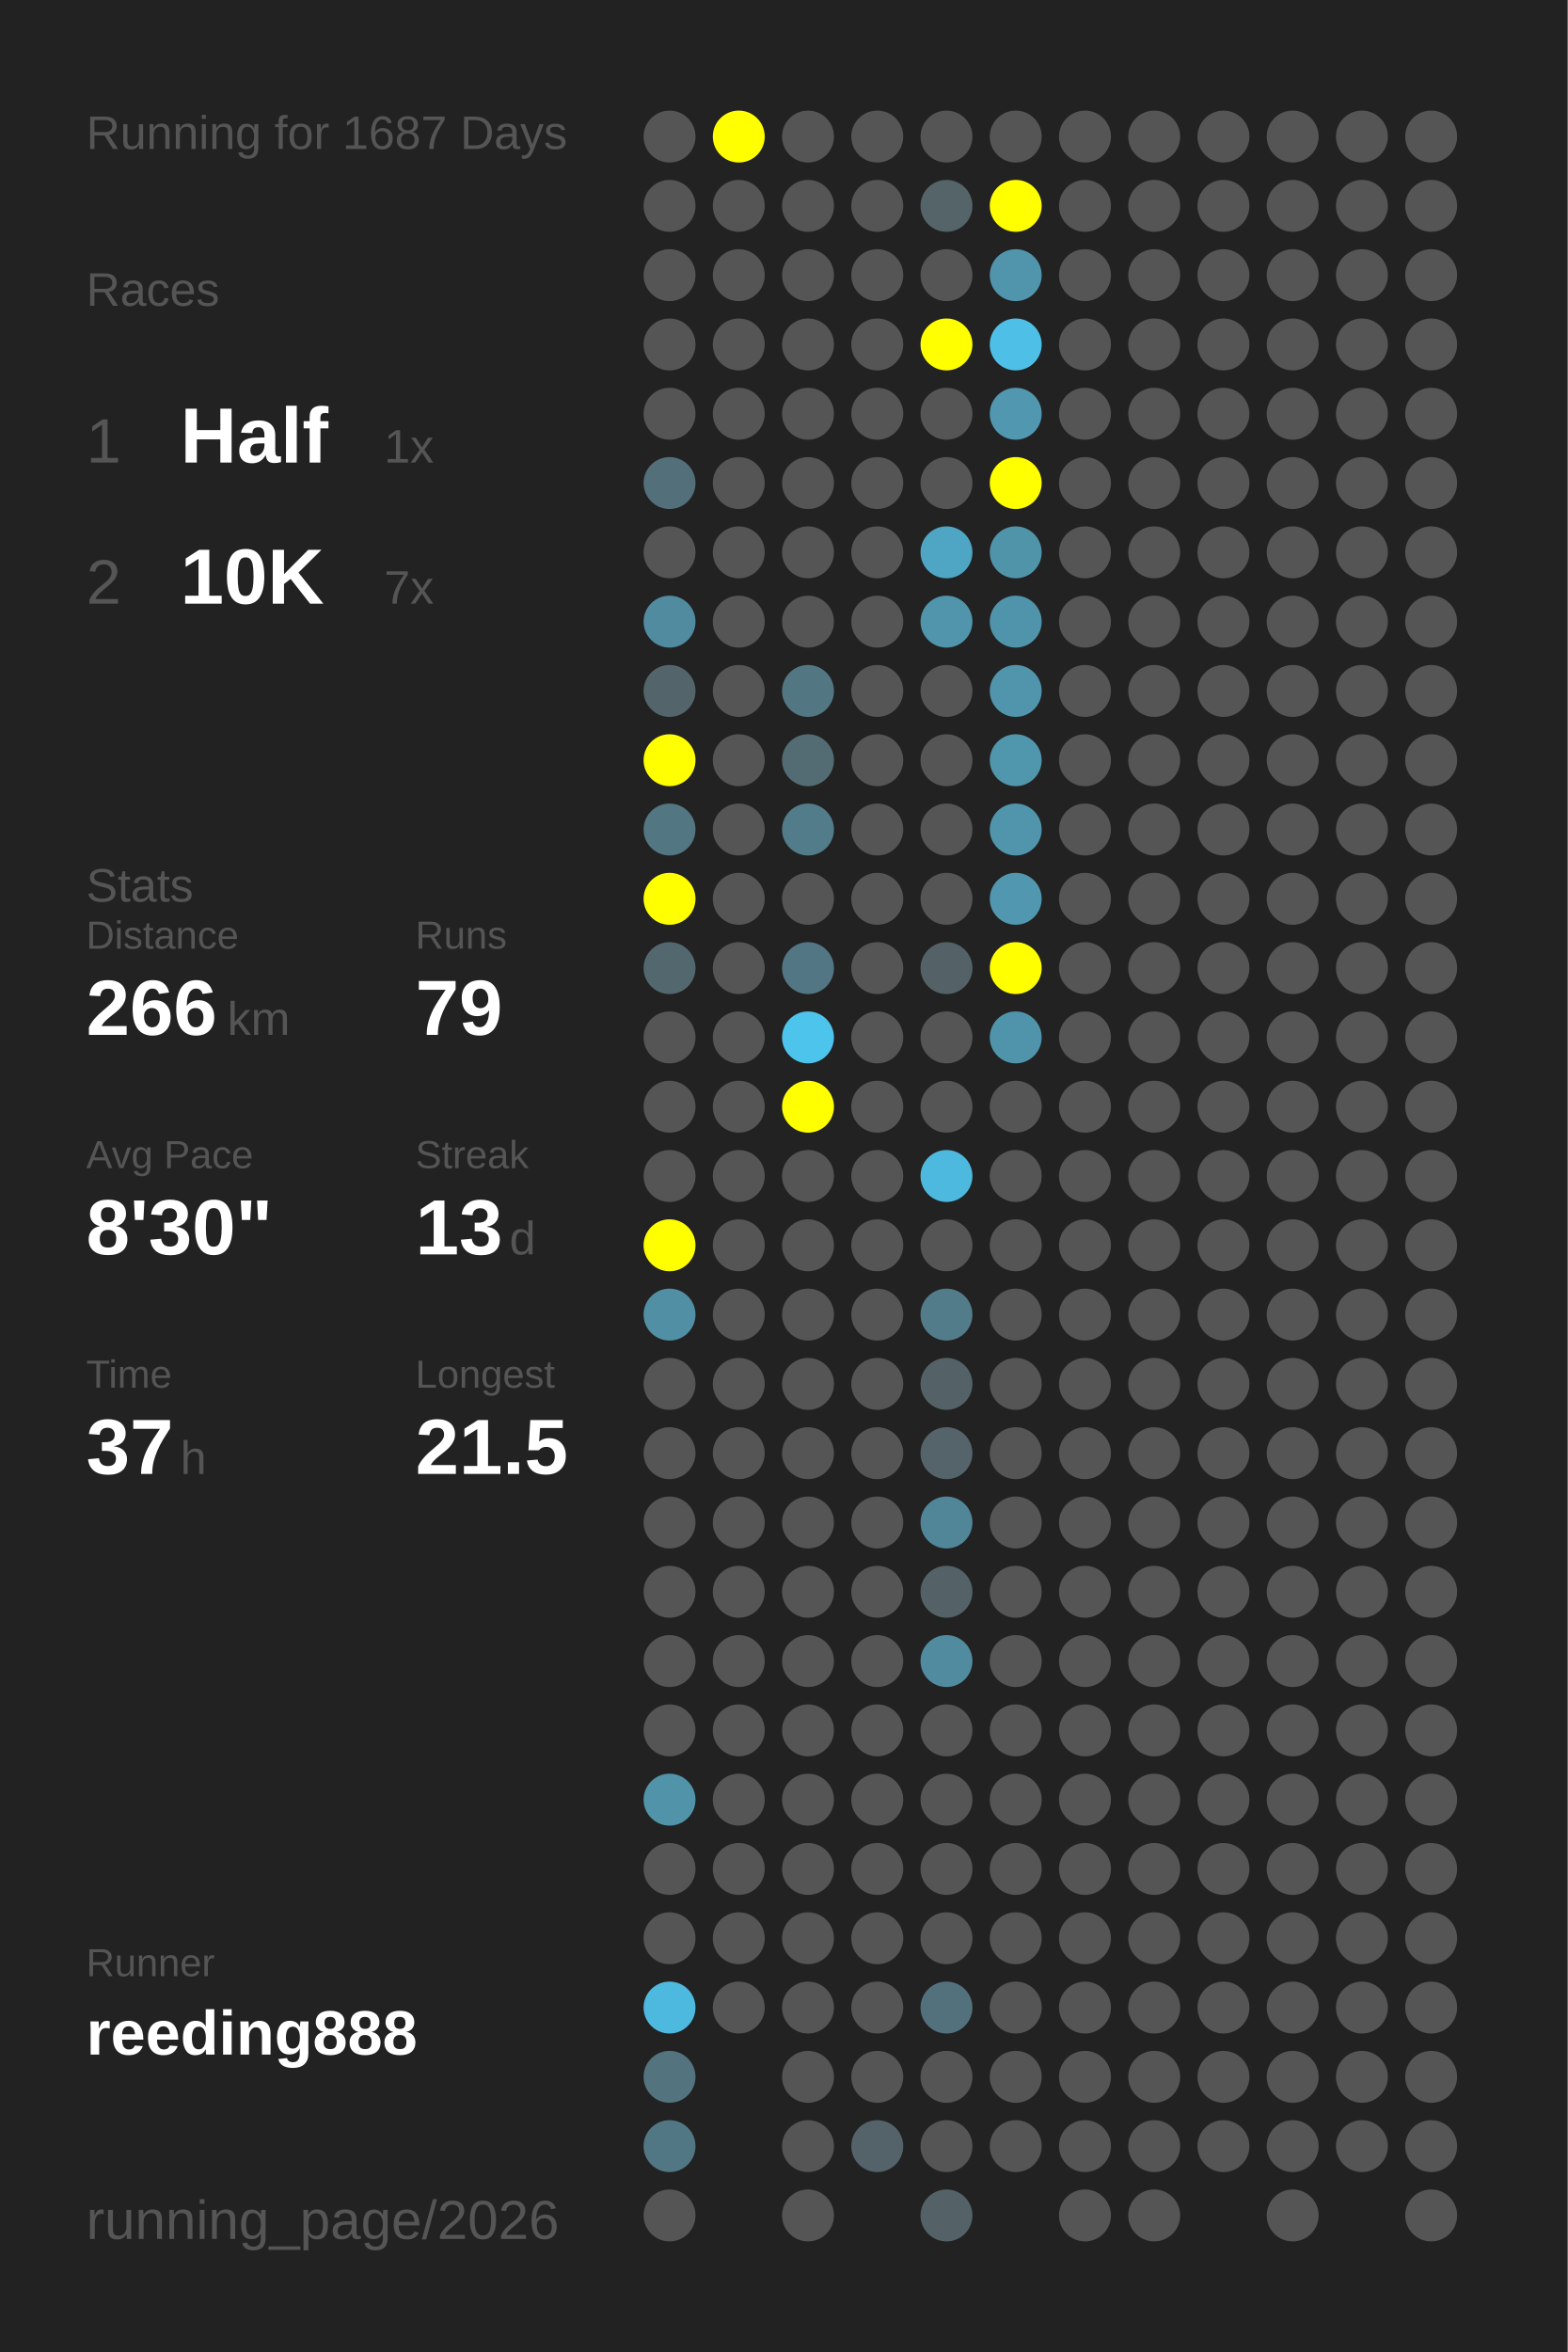
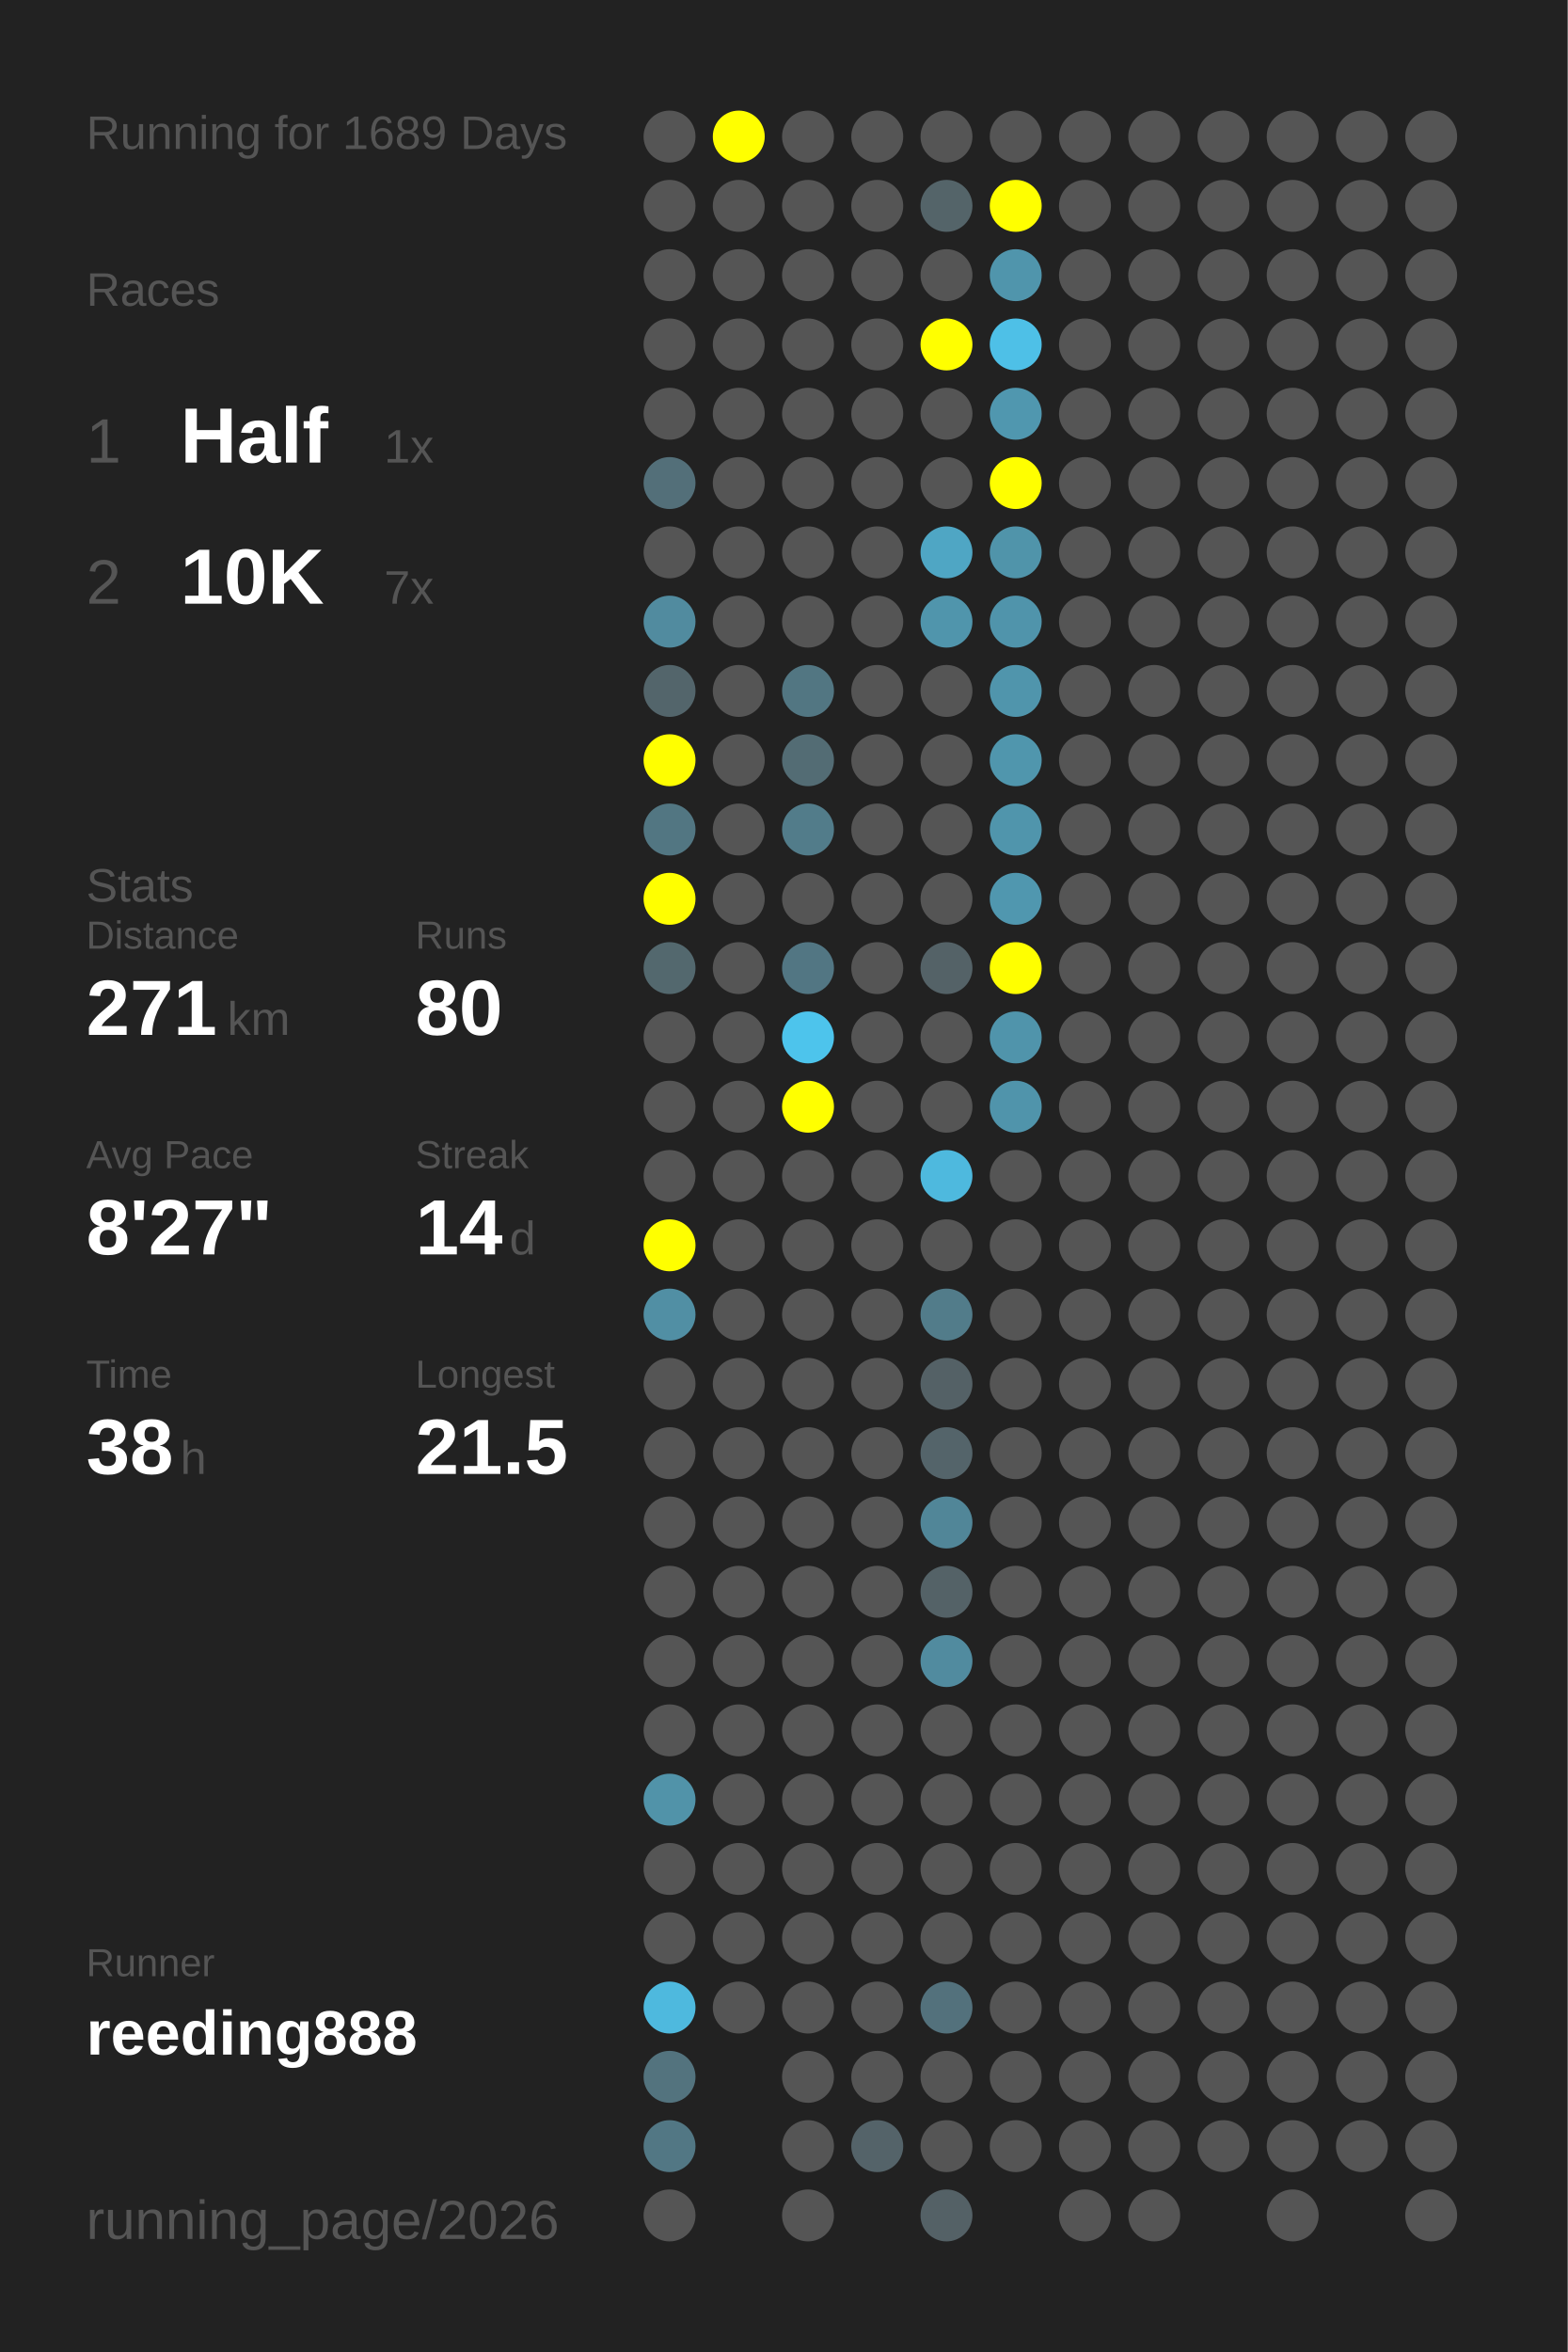
<svg xmlns="http://www.w3.org/2000/svg" baseProfile="full" height="300mm" version="1.1" viewBox="0,0,200,300" width="200mm">
  <defs />
  <rect fill="#222222" height="300" width="200" x="0" y="0" />
-   <text fill="#555555" style="font-size:6px; font-family:Arial;" x="11" y="19">Running for 1687 Days</text>
+   <text fill="#555555" style="font-size:6px; font-family:Arial;" x="11" y="19">Running for 1689 Days</text>
  <text fill="#555555" style="font-size:6px; font-family:Arial;" x="11" y="39">Races</text>
  <text fill="#555555" style="font-size:8px; font-family:Arial;" x="11" y="59">1</text>
  <text fill="#FFFFFF" style="font-size:10px; font-family:Arial; font-weight:bold;" x="23" y="59">Half</text>
  <text fill="#555555" style="font-size:6px; font-family:Arial;" x="49" y="59">1x</text>
  <text fill="#555555" style="font-size:8px; font-family:Arial;" x="11" y="77">2</text>
  <text fill="#FFFFFF" style="font-size:10px; font-family:Arial; font-weight:bold;" x="23" y="77">10K</text>
  <text fill="#555555" style="font-size:6px; font-family:Arial;" x="49" y="77">7x</text>
  <text fill="#555555" style="font-size:6px; font-family:Arial;" x="11" y="115">Stats</text>
  <text fill="#555555" style="font-size:5px; font-family:Arial;" x="11" y="121">Distance</text>
-   <text fill="#FFFFFF" style="font-size:10px; font-family:Arial; font-weight:bold;" x="11" y="132">266</text>
+   <text fill="#FFFFFF" style="font-size:10px; font-family:Arial; font-weight:bold;" x="11" y="132">271</text>
  <text fill="#555555" style="font-size:6px; font-family:Arial;" x="29" y="132">km</text>
  <text fill="#555555" style="font-size:5px; font-family:Arial;" x="53" y="121">Runs</text>
-   <text fill="#FFFFFF" style="font-size:10px; font-family:Arial; font-weight:bold;" x="53" y="132">79</text>
+   <text fill="#FFFFFF" style="font-size:10px; font-family:Arial; font-weight:bold;" x="53" y="132">80</text>
  <text fill="#555555" style="font-size:5px; font-family:Arial;" x="11" y="149">Avg Pace</text>
-   <text fill="#FFFFFF" style="font-size:10px; font-family:Arial; font-weight:bold;" x="11" y="160">8'30"</text>
+   <text fill="#FFFFFF" style="font-size:10px; font-family:Arial; font-weight:bold;" x="11" y="160">8'27"</text>
  <text fill="#555555" style="font-size:5px; font-family:Arial;" x="53" y="149">Streak</text>
-   <text fill="#FFFFFF" style="font-size:10px; font-family:Arial; font-weight:bold;" x="53" y="160">13</text>
+   <text fill="#FFFFFF" style="font-size:10px; font-family:Arial; font-weight:bold;" x="53" y="160">14</text>
  <text fill="#555555" style="font-size:6px; font-family:Arial;" x="65" y="160">d</text>
  <text fill="#555555" style="font-size:5px; font-family:Arial;" x="11" y="177">Time</text>
-   <text fill="#FFFFFF" style="font-size:10px; font-family:Arial; font-weight:bold;" x="11" y="188">37</text>
+   <text fill="#FFFFFF" style="font-size:10px; font-family:Arial; font-weight:bold;" x="11" y="188">38</text>
  <text fill="#555555" style="font-size:6px; font-family:Arial;" x="23" y="188">h</text>
  <text fill="#555555" style="font-size:5px; font-family:Arial;" x="53" y="177">Longest</text>
  <text fill="#FFFFFF" style="font-size:10px; font-family:Arial; font-weight:bold;" x="53" y="188">21.5</text>
  <text fill="#555555" style="font-size:5px; font-family:Arial;" x="11" y="252.065">Runner</text>
  <text fill="#FFFFFF" style="font-size:8px; font-family:Arial; font-weight:bold;" x="11" y="262.065">reeding888</text>
  <text fill="#555555" style="font-size:7px; font-family:Arial;" x="11" y="285.581">running_page/2026</text>
  <circle cx="85.417" cy="17.419" fill="#555555" r="3.312" />
  <circle cx="85.417" cy="26.258" fill="#555555" r="3.312" />
  <circle cx="85.417" cy="35.097" fill="#555555" r="3.312" />
  <circle cx="85.417" cy="43.935" fill="#555555" r="3.312" />
  <circle cx="85.417" cy="52.774" fill="#555555" r="3.312" />
  <circle cx="85.417" cy="61.613" fill="#536f79" r="3.312" />
  <circle cx="85.417" cy="70.452" fill="#555555" r="3.312" />
  <circle cx="85.417" cy="79.29" fill="#518b9f" r="3.312" />
  <circle cx="85.417" cy="88.129" fill="#53656b" r="3.312" />
  <circle cx="85.417" cy="96.968" fill="#FFFF00" r="3.312" />
  <circle cx="85.417" cy="105.806" fill="#527682" r="3.312" />
  <circle cx="85.417" cy="114.645" fill="#FFFF00" r="3.312" />
  <circle cx="85.417" cy="123.484" fill="#53686e" r="3.312" />
  <circle cx="85.417" cy="132.323" fill="#555555" r="3.312" />
  <circle cx="85.417" cy="141.161" fill="#555555" r="3.312" />
  <circle cx="85.417" cy="150" fill="#555555" r="3.312" />
  <circle cx="85.417" cy="158.839" fill="#FFFF00" r="3.312" />
  <circle cx="85.417" cy="167.677" fill="#518fa4" r="3.312" />
  <circle cx="85.417" cy="176.516" fill="#555555" r="3.312" />
  <circle cx="85.417" cy="185.355" fill="#555555" r="3.312" />
  <circle cx="85.417" cy="194.194" fill="#555555" r="3.312" />
  <circle cx="85.417" cy="203.032" fill="#555555" r="3.312" />
  <circle cx="85.417" cy="211.871" fill="#555555" r="3.312" />
  <circle cx="85.417" cy="220.71" fill="#555555" r="3.312" />
  <circle cx="85.417" cy="229.548" fill="#5193a9" r="3.312" />
  <circle cx="85.417" cy="238.387" fill="#555555" r="3.312" />
  <circle cx="85.417" cy="247.226" fill="#555555" r="3.312" />
  <circle cx="85.417" cy="256.065" fill="#4eb9de" r="3.312" />
  <circle cx="85.417" cy="264.903" fill="#53737e" r="3.312" />
  <circle cx="85.417" cy="273.742" fill="#527784" r="3.312" />
  <circle cx="85.417" cy="282.581" fill="#555555" r="3.312" />
  <circle cx="94.25" cy="17.419" fill="#FFFF00" r="3.312" />
  <circle cx="94.25" cy="26.258" fill="#555555" r="3.312" />
  <circle cx="94.25" cy="35.097" fill="#555555" r="3.312" />
  <circle cx="94.25" cy="43.935" fill="#555555" r="3.312" />
  <circle cx="94.25" cy="52.774" fill="#555555" r="3.312" />
  <circle cx="94.25" cy="61.613" fill="#555555" r="3.312" />
  <circle cx="94.25" cy="70.452" fill="#555555" r="3.312" />
  <circle cx="94.25" cy="79.29" fill="#555555" r="3.312" />
  <circle cx="94.25" cy="88.129" fill="#555555" r="3.312" />
  <circle cx="94.25" cy="96.968" fill="#555555" r="3.312" />
  <circle cx="94.25" cy="105.806" fill="#555555" r="3.312" />
  <circle cx="94.25" cy="114.645" fill="#555555" r="3.312" />
  <circle cx="94.25" cy="123.484" fill="#555555" r="3.312" />
  <circle cx="94.25" cy="132.323" fill="#555555" r="3.312" />
  <circle cx="94.25" cy="141.161" fill="#555555" r="3.312" />
  <circle cx="94.25" cy="150" fill="#555555" r="3.312" />
  <circle cx="94.25" cy="158.839" fill="#555555" r="3.312" />
  <circle cx="94.25" cy="167.677" fill="#555555" r="3.312" />
  <circle cx="94.25" cy="176.516" fill="#555555" r="3.312" />
  <circle cx="94.25" cy="185.355" fill="#555555" r="3.312" />
  <circle cx="94.25" cy="194.194" fill="#555555" r="3.312" />
  <circle cx="94.25" cy="203.032" fill="#555555" r="3.312" />
  <circle cx="94.25" cy="211.871" fill="#555555" r="3.312" />
  <circle cx="94.25" cy="220.71" fill="#555555" r="3.312" />
  <circle cx="94.25" cy="229.548" fill="#555555" r="3.312" />
  <circle cx="94.25" cy="238.387" fill="#555555" r="3.312" />
  <circle cx="94.25" cy="247.226" fill="#555555" r="3.312" />
  <circle cx="94.25" cy="256.065" fill="#555555" r="3.312" />
  <circle cx="103.083" cy="17.419" fill="#555555" r="3.312" />
  <circle cx="103.083" cy="26.258" fill="#555555" r="3.312" />
  <circle cx="103.083" cy="35.097" fill="#555555" r="3.312" />
  <circle cx="103.083" cy="43.935" fill="#555555" r="3.312" />
  <circle cx="103.083" cy="52.774" fill="#555555" r="3.312" />
  <circle cx="103.083" cy="61.613" fill="#555555" r="3.312" />
  <circle cx="103.083" cy="70.452" fill="#555555" r="3.312" />
  <circle cx="103.083" cy="79.29" fill="#555555" r="3.312" />
  <circle cx="103.083" cy="88.129" fill="#527682" r="3.312" />
  <circle cx="103.083" cy="96.968" fill="#536c74" r="3.312" />
  <circle cx="103.083" cy="105.806" fill="#527c8a" r="3.312" />
  <circle cx="103.083" cy="114.645" fill="#555555" r="3.312" />
  <circle cx="103.083" cy="123.484" fill="#527683" r="3.312" />
  <circle cx="103.083" cy="132.323" fill="#4dc4ec" r="3.312" />
  <circle cx="103.083" cy="141.161" fill="#FFFF00" r="3.312" />
  <circle cx="103.083" cy="150" fill="#555555" r="3.312" />
  <circle cx="103.083" cy="158.839" fill="#555555" r="3.312" />
  <circle cx="103.083" cy="167.677" fill="#555555" r="3.312" />
  <circle cx="103.083" cy="176.516" fill="#555555" r="3.312" />
  <circle cx="103.083" cy="185.355" fill="#555555" r="3.312" />
  <circle cx="103.083" cy="194.194" fill="#555555" r="3.312" />
  <circle cx="103.083" cy="203.032" fill="#555555" r="3.312" />
  <circle cx="103.083" cy="211.871" fill="#555555" r="3.312" />
  <circle cx="103.083" cy="220.71" fill="#555555" r="3.312" />
  <circle cx="103.083" cy="229.548" fill="#555555" r="3.312" />
  <circle cx="103.083" cy="238.387" fill="#555555" r="3.312" />
  <circle cx="103.083" cy="247.226" fill="#555555" r="3.312" />
  <circle cx="103.083" cy="256.065" fill="#555555" r="3.312" />
  <circle cx="103.083" cy="264.903" fill="#555555" r="3.312" />
  <circle cx="103.083" cy="273.742" fill="#555555" r="3.312" />
  <circle cx="103.083" cy="282.581" fill="#555555" r="3.312" />
  <circle cx="111.917" cy="17.419" fill="#555555" r="3.312" />
  <circle cx="111.917" cy="26.258" fill="#555555" r="3.312" />
  <circle cx="111.917" cy="35.097" fill="#555555" r="3.312" />
  <circle cx="111.917" cy="43.935" fill="#555555" r="3.312" />
  <circle cx="111.917" cy="52.774" fill="#555555" r="3.312" />
  <circle cx="111.917" cy="61.613" fill="#555555" r="3.312" />
  <circle cx="111.917" cy="70.452" fill="#555555" r="3.312" />
  <circle cx="111.917" cy="79.29" fill="#555555" r="3.312" />
  <circle cx="111.917" cy="88.129" fill="#555555" r="3.312" />
  <circle cx="111.917" cy="96.968" fill="#555555" r="3.312" />
  <circle cx="111.917" cy="105.806" fill="#555555" r="3.312" />
  <circle cx="111.917" cy="114.645" fill="#555555" r="3.312" />
  <circle cx="111.917" cy="123.484" fill="#555555" r="3.312" />
  <circle cx="111.917" cy="132.323" fill="#555555" r="3.312" />
  <circle cx="111.917" cy="141.161" fill="#555555" r="3.312" />
  <circle cx="111.917" cy="150" fill="#555555" r="3.312" />
  <circle cx="111.917" cy="158.839" fill="#555555" r="3.312" />
  <circle cx="111.917" cy="167.677" fill="#555555" r="3.312" />
  <circle cx="111.917" cy="176.516" fill="#555555" r="3.312" />
  <circle cx="111.917" cy="185.355" fill="#555555" r="3.312" />
  <circle cx="111.917" cy="194.194" fill="#555555" r="3.312" />
  <circle cx="111.917" cy="203.032" fill="#555555" r="3.312" />
  <circle cx="111.917" cy="211.871" fill="#555555" r="3.312" />
  <circle cx="111.917" cy="220.71" fill="#555555" r="3.312" />
  <circle cx="111.917" cy="229.548" fill="#555555" r="3.312" />
  <circle cx="111.917" cy="238.387" fill="#555555" r="3.312" />
  <circle cx="111.917" cy="247.226" fill="#555555" r="3.312" />
  <circle cx="111.917" cy="256.065" fill="#555555" r="3.312" />
  <circle cx="111.917" cy="264.903" fill="#555555" r="3.312" />
  <circle cx="111.917" cy="273.742" fill="#546369" r="3.312" />
  <circle cx="120.75" cy="17.419" fill="#555555" r="3.312" />
  <circle cx="120.75" cy="26.258" fill="#546469" r="3.312" />
  <circle cx="120.75" cy="35.097" fill="#555555" r="3.312" />
  <circle cx="120.75" cy="43.935" fill="#FFFF00" r="3.312" />
  <circle cx="120.75" cy="52.774" fill="#555555" r="3.312" />
  <circle cx="120.75" cy="61.613" fill="#555555" r="3.312" />
  <circle cx="120.75" cy="70.452" fill="#4fa6c4" r="3.312" />
  <circle cx="120.75" cy="79.29" fill="#5095ac" r="3.312" />
  <circle cx="120.75" cy="88.129" fill="#555555" r="3.312" />
  <circle cx="120.75" cy="96.968" fill="#555555" r="3.312" />
  <circle cx="120.75" cy="105.806" fill="#555555" r="3.312" />
  <circle cx="120.75" cy="114.645" fill="#555555" r="3.312" />
  <circle cx="120.75" cy="123.484" fill="#546267" r="3.312" />
  <circle cx="120.75" cy="132.323" fill="#555555" r="3.312" />
  <circle cx="120.75" cy="141.161" fill="#555555" r="3.312" />
  <circle cx="120.75" cy="150" fill="#4eb9de" r="3.312" />
  <circle cx="120.75" cy="158.839" fill="#555555" r="3.312" />
  <circle cx="120.75" cy="167.677" fill="#527c8a" r="3.312" />
  <circle cx="120.75" cy="176.516" fill="#546166" r="3.312" />
  <circle cx="120.75" cy="185.355" fill="#54646a" r="3.312" />
  <circle cx="120.75" cy="194.194" fill="#518698" r="3.312" />
  <circle cx="120.75" cy="203.032" fill="#546267" r="3.312" />
  <circle cx="120.75" cy="211.871" fill="#518b9f" r="3.312" />
  <circle cx="120.75" cy="220.71" fill="#555555" r="3.312" />
  <circle cx="120.75" cy="229.548" fill="#555555" r="3.312" />
  <circle cx="120.75" cy="238.387" fill="#555555" r="3.312" />
  <circle cx="120.75" cy="247.226" fill="#555555" r="3.312" />
  <circle cx="120.75" cy="256.065" fill="#53717c" r="3.312" />
  <circle cx="120.75" cy="264.903" fill="#555555" r="3.312" />
  <circle cx="120.75" cy="273.742" fill="#555555" r="3.312" />
  <circle cx="120.75" cy="282.581" fill="#546166" r="3.312" />
  <circle cx="129.583" cy="17.419" fill="#555555" r="3.312" />
  <circle cx="129.583" cy="26.258" fill="#FFFF00" r="3.312" />
  <circle cx="129.583" cy="35.097" fill="#5095ac" r="3.312" />
  <circle cx="129.583" cy="43.935" fill="#4ec0e7" r="3.312" />
  <circle cx="129.583" cy="52.774" fill="#5097af" r="3.312" />
  <circle cx="129.583" cy="61.613" fill="#FFFF00" r="3.312" />
  <circle cx="129.583" cy="70.452" fill="#5094aa" r="3.312" />
  <circle cx="129.583" cy="79.29" fill="#5094ab" r="3.312" />
  <circle cx="129.583" cy="88.129" fill="#5095ac" r="3.312" />
  <circle cx="129.583" cy="96.968" fill="#5096ad" r="3.312" />
  <circle cx="129.583" cy="105.806" fill="#5095ac" r="3.312" />
  <circle cx="129.583" cy="114.645" fill="#5097af" r="3.312" />
  <circle cx="129.583" cy="123.484" fill="#FFFF00" r="3.312" />
  <circle cx="129.583" cy="132.323" fill="#5094ab" r="3.312" />
-   <circle cx="129.583" cy="141.161" fill="#555555" r="3.312" />
+   <circle cx="129.583" cy="141.161" fill="#5094ab" r="3.312" />
  <circle cx="129.583" cy="150" fill="#555555" r="3.312" />
  <circle cx="129.583" cy="158.839" fill="#555555" r="3.312" />
  <circle cx="129.583" cy="167.677" fill="#555555" r="3.312" />
  <circle cx="129.583" cy="176.516" fill="#555555" r="3.312" />
  <circle cx="129.583" cy="185.355" fill="#555555" r="3.312" />
  <circle cx="129.583" cy="194.194" fill="#555555" r="3.312" />
  <circle cx="129.583" cy="203.032" fill="#555555" r="3.312" />
  <circle cx="129.583" cy="211.871" fill="#555555" r="3.312" />
  <circle cx="129.583" cy="220.71" fill="#555555" r="3.312" />
  <circle cx="129.583" cy="229.548" fill="#555555" r="3.312" />
  <circle cx="129.583" cy="238.387" fill="#555555" r="3.312" />
  <circle cx="129.583" cy="247.226" fill="#555555" r="3.312" />
  <circle cx="129.583" cy="256.065" fill="#555555" r="3.312" />
  <circle cx="129.583" cy="264.903" fill="#555555" r="3.312" />
  <circle cx="129.583" cy="273.742" fill="#555555" r="3.312" />
  <circle cx="138.417" cy="17.419" fill="#555555" r="3.312" />
  <circle cx="138.417" cy="26.258" fill="#555555" r="3.312" />
  <circle cx="138.417" cy="35.097" fill="#555555" r="3.312" />
  <circle cx="138.417" cy="43.935" fill="#555555" r="3.312" />
  <circle cx="138.417" cy="52.774" fill="#555555" r="3.312" />
  <circle cx="138.417" cy="61.613" fill="#555555" r="3.312" />
  <circle cx="138.417" cy="70.452" fill="#555555" r="3.312" />
  <circle cx="138.417" cy="79.29" fill="#555555" r="3.312" />
  <circle cx="138.417" cy="88.129" fill="#555555" r="3.312" />
  <circle cx="138.417" cy="96.968" fill="#555555" r="3.312" />
  <circle cx="138.417" cy="105.806" fill="#555555" r="3.312" />
  <circle cx="138.417" cy="114.645" fill="#555555" r="3.312" />
  <circle cx="138.417" cy="123.484" fill="#555555" r="3.312" />
  <circle cx="138.417" cy="132.323" fill="#555555" r="3.312" />
  <circle cx="138.417" cy="141.161" fill="#555555" r="3.312" />
  <circle cx="138.417" cy="150" fill="#555555" r="3.312" />
  <circle cx="138.417" cy="158.839" fill="#555555" r="3.312" />
  <circle cx="138.417" cy="167.677" fill="#555555" r="3.312" />
  <circle cx="138.417" cy="176.516" fill="#555555" r="3.312" />
  <circle cx="138.417" cy="185.355" fill="#555555" r="3.312" />
  <circle cx="138.417" cy="194.194" fill="#555555" r="3.312" />
  <circle cx="138.417" cy="203.032" fill="#555555" r="3.312" />
  <circle cx="138.417" cy="211.871" fill="#555555" r="3.312" />
  <circle cx="138.417" cy="220.71" fill="#555555" r="3.312" />
  <circle cx="138.417" cy="229.548" fill="#555555" r="3.312" />
  <circle cx="138.417" cy="238.387" fill="#555555" r="3.312" />
  <circle cx="138.417" cy="247.226" fill="#555555" r="3.312" />
  <circle cx="138.417" cy="256.065" fill="#555555" r="3.312" />
  <circle cx="138.417" cy="264.903" fill="#555555" r="3.312" />
  <circle cx="138.417" cy="273.742" fill="#555555" r="3.312" />
  <circle cx="138.417" cy="282.581" fill="#555555" r="3.312" />
  <circle cx="147.25" cy="17.419" fill="#555555" r="3.312" />
  <circle cx="147.25" cy="26.258" fill="#555555" r="3.312" />
  <circle cx="147.25" cy="35.097" fill="#555555" r="3.312" />
  <circle cx="147.25" cy="43.935" fill="#555555" r="3.312" />
  <circle cx="147.25" cy="52.774" fill="#555555" r="3.312" />
  <circle cx="147.25" cy="61.613" fill="#555555" r="3.312" />
  <circle cx="147.25" cy="70.452" fill="#555555" r="3.312" />
  <circle cx="147.25" cy="79.29" fill="#555555" r="3.312" />
  <circle cx="147.25" cy="88.129" fill="#555555" r="3.312" />
  <circle cx="147.25" cy="96.968" fill="#555555" r="3.312" />
  <circle cx="147.25" cy="105.806" fill="#555555" r="3.312" />
  <circle cx="147.25" cy="114.645" fill="#555555" r="3.312" />
  <circle cx="147.25" cy="123.484" fill="#555555" r="3.312" />
  <circle cx="147.25" cy="132.323" fill="#555555" r="3.312" />
  <circle cx="147.25" cy="141.161" fill="#555555" r="3.312" />
  <circle cx="147.25" cy="150" fill="#555555" r="3.312" />
  <circle cx="147.25" cy="158.839" fill="#555555" r="3.312" />
  <circle cx="147.25" cy="167.677" fill="#555555" r="3.312" />
  <circle cx="147.25" cy="176.516" fill="#555555" r="3.312" />
  <circle cx="147.25" cy="185.355" fill="#555555" r="3.312" />
  <circle cx="147.25" cy="194.194" fill="#555555" r="3.312" />
  <circle cx="147.25" cy="203.032" fill="#555555" r="3.312" />
  <circle cx="147.25" cy="211.871" fill="#555555" r="3.312" />
  <circle cx="147.25" cy="220.71" fill="#555555" r="3.312" />
  <circle cx="147.25" cy="229.548" fill="#555555" r="3.312" />
  <circle cx="147.25" cy="238.387" fill="#555555" r="3.312" />
  <circle cx="147.25" cy="247.226" fill="#555555" r="3.312" />
  <circle cx="147.25" cy="256.065" fill="#555555" r="3.312" />
  <circle cx="147.25" cy="264.903" fill="#555555" r="3.312" />
  <circle cx="147.25" cy="273.742" fill="#555555" r="3.312" />
  <circle cx="147.25" cy="282.581" fill="#555555" r="3.312" />
  <circle cx="156.083" cy="17.419" fill="#555555" r="3.312" />
  <circle cx="156.083" cy="26.258" fill="#555555" r="3.312" />
  <circle cx="156.083" cy="35.097" fill="#555555" r="3.312" />
  <circle cx="156.083" cy="43.935" fill="#555555" r="3.312" />
  <circle cx="156.083" cy="52.774" fill="#555555" r="3.312" />
  <circle cx="156.083" cy="61.613" fill="#555555" r="3.312" />
  <circle cx="156.083" cy="70.452" fill="#555555" r="3.312" />
  <circle cx="156.083" cy="79.29" fill="#555555" r="3.312" />
  <circle cx="156.083" cy="88.129" fill="#555555" r="3.312" />
  <circle cx="156.083" cy="96.968" fill="#555555" r="3.312" />
  <circle cx="156.083" cy="105.806" fill="#555555" r="3.312" />
  <circle cx="156.083" cy="114.645" fill="#555555" r="3.312" />
  <circle cx="156.083" cy="123.484" fill="#555555" r="3.312" />
  <circle cx="156.083" cy="132.323" fill="#555555" r="3.312" />
  <circle cx="156.083" cy="141.161" fill="#555555" r="3.312" />
  <circle cx="156.083" cy="150" fill="#555555" r="3.312" />
  <circle cx="156.083" cy="158.839" fill="#555555" r="3.312" />
  <circle cx="156.083" cy="167.677" fill="#555555" r="3.312" />
  <circle cx="156.083" cy="176.516" fill="#555555" r="3.312" />
  <circle cx="156.083" cy="185.355" fill="#555555" r="3.312" />
  <circle cx="156.083" cy="194.194" fill="#555555" r="3.312" />
  <circle cx="156.083" cy="203.032" fill="#555555" r="3.312" />
  <circle cx="156.083" cy="211.871" fill="#555555" r="3.312" />
  <circle cx="156.083" cy="220.71" fill="#555555" r="3.312" />
  <circle cx="156.083" cy="229.548" fill="#555555" r="3.312" />
  <circle cx="156.083" cy="238.387" fill="#555555" r="3.312" />
  <circle cx="156.083" cy="247.226" fill="#555555" r="3.312" />
  <circle cx="156.083" cy="256.065" fill="#555555" r="3.312" />
  <circle cx="156.083" cy="264.903" fill="#555555" r="3.312" />
  <circle cx="156.083" cy="273.742" fill="#555555" r="3.312" />
  <circle cx="164.917" cy="17.419" fill="#555555" r="3.312" />
  <circle cx="164.917" cy="26.258" fill="#555555" r="3.312" />
  <circle cx="164.917" cy="35.097" fill="#555555" r="3.312" />
  <circle cx="164.917" cy="43.935" fill="#555555" r="3.312" />
  <circle cx="164.917" cy="52.774" fill="#555555" r="3.312" />
  <circle cx="164.917" cy="61.613" fill="#555555" r="3.312" />
  <circle cx="164.917" cy="70.452" fill="#555555" r="3.312" />
  <circle cx="164.917" cy="79.29" fill="#555555" r="3.312" />
  <circle cx="164.917" cy="88.129" fill="#555555" r="3.312" />
  <circle cx="164.917" cy="96.968" fill="#555555" r="3.312" />
  <circle cx="164.917" cy="105.806" fill="#555555" r="3.312" />
  <circle cx="164.917" cy="114.645" fill="#555555" r="3.312" />
  <circle cx="164.917" cy="123.484" fill="#555555" r="3.312" />
  <circle cx="164.917" cy="132.323" fill="#555555" r="3.312" />
  <circle cx="164.917" cy="141.161" fill="#555555" r="3.312" />
  <circle cx="164.917" cy="150" fill="#555555" r="3.312" />
  <circle cx="164.917" cy="158.839" fill="#555555" r="3.312" />
  <circle cx="164.917" cy="167.677" fill="#555555" r="3.312" />
  <circle cx="164.917" cy="176.516" fill="#555555" r="3.312" />
  <circle cx="164.917" cy="185.355" fill="#555555" r="3.312" />
  <circle cx="164.917" cy="194.194" fill="#555555" r="3.312" />
  <circle cx="164.917" cy="203.032" fill="#555555" r="3.312" />
  <circle cx="164.917" cy="211.871" fill="#555555" r="3.312" />
  <circle cx="164.917" cy="220.71" fill="#555555" r="3.312" />
  <circle cx="164.917" cy="229.548" fill="#555555" r="3.312" />
  <circle cx="164.917" cy="238.387" fill="#555555" r="3.312" />
  <circle cx="164.917" cy="247.226" fill="#555555" r="3.312" />
  <circle cx="164.917" cy="256.065" fill="#555555" r="3.312" />
  <circle cx="164.917" cy="264.903" fill="#555555" r="3.312" />
  <circle cx="164.917" cy="273.742" fill="#555555" r="3.312" />
  <circle cx="164.917" cy="282.581" fill="#555555" r="3.312" />
  <circle cx="173.75" cy="17.419" fill="#555555" r="3.312" />
  <circle cx="173.75" cy="26.258" fill="#555555" r="3.312" />
  <circle cx="173.75" cy="35.097" fill="#555555" r="3.312" />
  <circle cx="173.75" cy="43.935" fill="#555555" r="3.312" />
  <circle cx="173.75" cy="52.774" fill="#555555" r="3.312" />
  <circle cx="173.75" cy="61.613" fill="#555555" r="3.312" />
  <circle cx="173.75" cy="70.452" fill="#555555" r="3.312" />
  <circle cx="173.75" cy="79.29" fill="#555555" r="3.312" />
  <circle cx="173.75" cy="88.129" fill="#555555" r="3.312" />
  <circle cx="173.75" cy="96.968" fill="#555555" r="3.312" />
  <circle cx="173.75" cy="105.806" fill="#555555" r="3.312" />
  <circle cx="173.75" cy="114.645" fill="#555555" r="3.312" />
  <circle cx="173.75" cy="123.484" fill="#555555" r="3.312" />
  <circle cx="173.75" cy="132.323" fill="#555555" r="3.312" />
  <circle cx="173.75" cy="141.161" fill="#555555" r="3.312" />
  <circle cx="173.75" cy="150" fill="#555555" r="3.312" />
  <circle cx="173.75" cy="158.839" fill="#555555" r="3.312" />
  <circle cx="173.75" cy="167.677" fill="#555555" r="3.312" />
  <circle cx="173.75" cy="176.516" fill="#555555" r="3.312" />
  <circle cx="173.75" cy="185.355" fill="#555555" r="3.312" />
  <circle cx="173.75" cy="194.194" fill="#555555" r="3.312" />
  <circle cx="173.75" cy="203.032" fill="#555555" r="3.312" />
  <circle cx="173.75" cy="211.871" fill="#555555" r="3.312" />
  <circle cx="173.75" cy="220.71" fill="#555555" r="3.312" />
  <circle cx="173.75" cy="229.548" fill="#555555" r="3.312" />
  <circle cx="173.75" cy="238.387" fill="#555555" r="3.312" />
  <circle cx="173.75" cy="247.226" fill="#555555" r="3.312" />
  <circle cx="173.75" cy="256.065" fill="#555555" r="3.312" />
  <circle cx="173.75" cy="264.903" fill="#555555" r="3.312" />
  <circle cx="173.75" cy="273.742" fill="#555555" r="3.312" />
  <circle cx="182.583" cy="17.419" fill="#555555" r="3.312" />
  <circle cx="182.583" cy="26.258" fill="#555555" r="3.312" />
  <circle cx="182.583" cy="35.097" fill="#555555" r="3.312" />
  <circle cx="182.583" cy="43.935" fill="#555555" r="3.312" />
  <circle cx="182.583" cy="52.774" fill="#555555" r="3.312" />
  <circle cx="182.583" cy="61.613" fill="#555555" r="3.312" />
  <circle cx="182.583" cy="70.452" fill="#555555" r="3.312" />
  <circle cx="182.583" cy="79.29" fill="#555555" r="3.312" />
  <circle cx="182.583" cy="88.129" fill="#555555" r="3.312" />
  <circle cx="182.583" cy="96.968" fill="#555555" r="3.312" />
  <circle cx="182.583" cy="105.806" fill="#555555" r="3.312" />
  <circle cx="182.583" cy="114.645" fill="#555555" r="3.312" />
  <circle cx="182.583" cy="123.484" fill="#555555" r="3.312" />
  <circle cx="182.583" cy="132.323" fill="#555555" r="3.312" />
  <circle cx="182.583" cy="141.161" fill="#555555" r="3.312" />
  <circle cx="182.583" cy="150" fill="#555555" r="3.312" />
  <circle cx="182.583" cy="158.839" fill="#555555" r="3.312" />
  <circle cx="182.583" cy="167.677" fill="#555555" r="3.312" />
  <circle cx="182.583" cy="176.516" fill="#555555" r="3.312" />
  <circle cx="182.583" cy="185.355" fill="#555555" r="3.312" />
  <circle cx="182.583" cy="194.194" fill="#555555" r="3.312" />
  <circle cx="182.583" cy="203.032" fill="#555555" r="3.312" />
  <circle cx="182.583" cy="211.871" fill="#555555" r="3.312" />
  <circle cx="182.583" cy="220.71" fill="#555555" r="3.312" />
  <circle cx="182.583" cy="229.548" fill="#555555" r="3.312" />
  <circle cx="182.583" cy="238.387" fill="#555555" r="3.312" />
  <circle cx="182.583" cy="247.226" fill="#555555" r="3.312" />
  <circle cx="182.583" cy="256.065" fill="#555555" r="3.312" />
  <circle cx="182.583" cy="264.903" fill="#555555" r="3.312" />
  <circle cx="182.583" cy="273.742" fill="#555555" r="3.312" />
  <circle cx="182.583" cy="282.581" fill="#555555" r="3.312" />
</svg>
